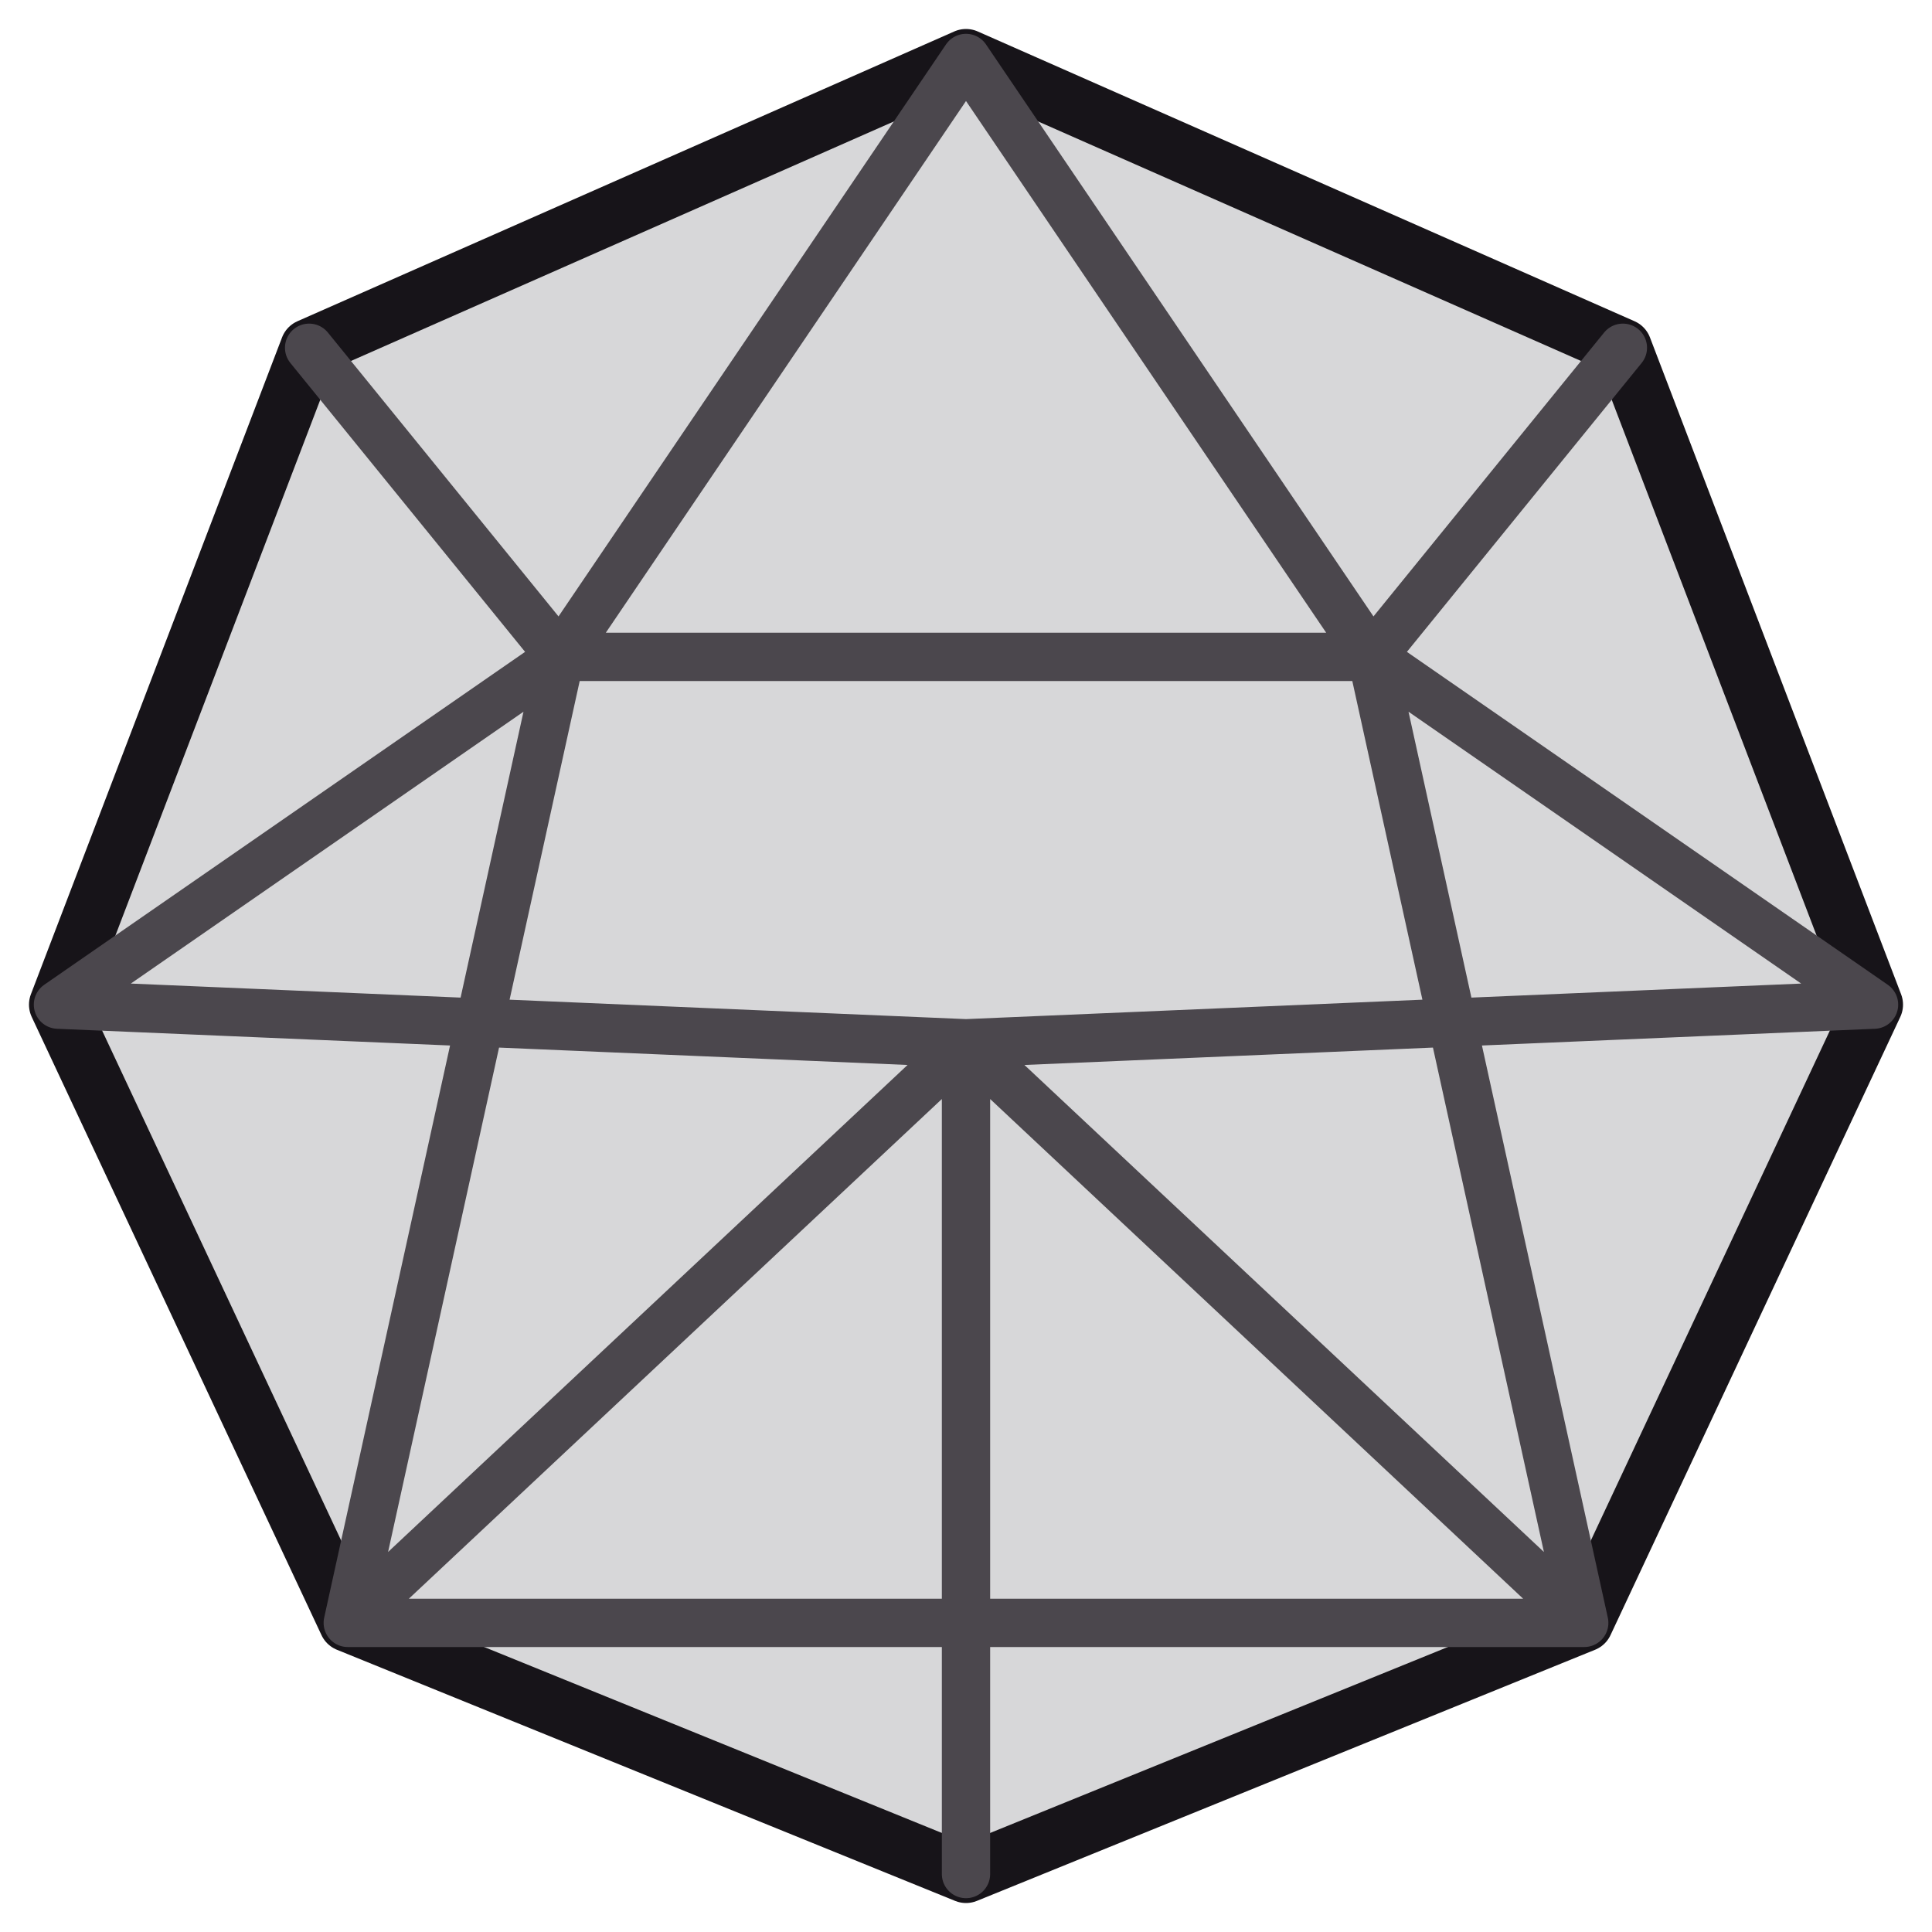
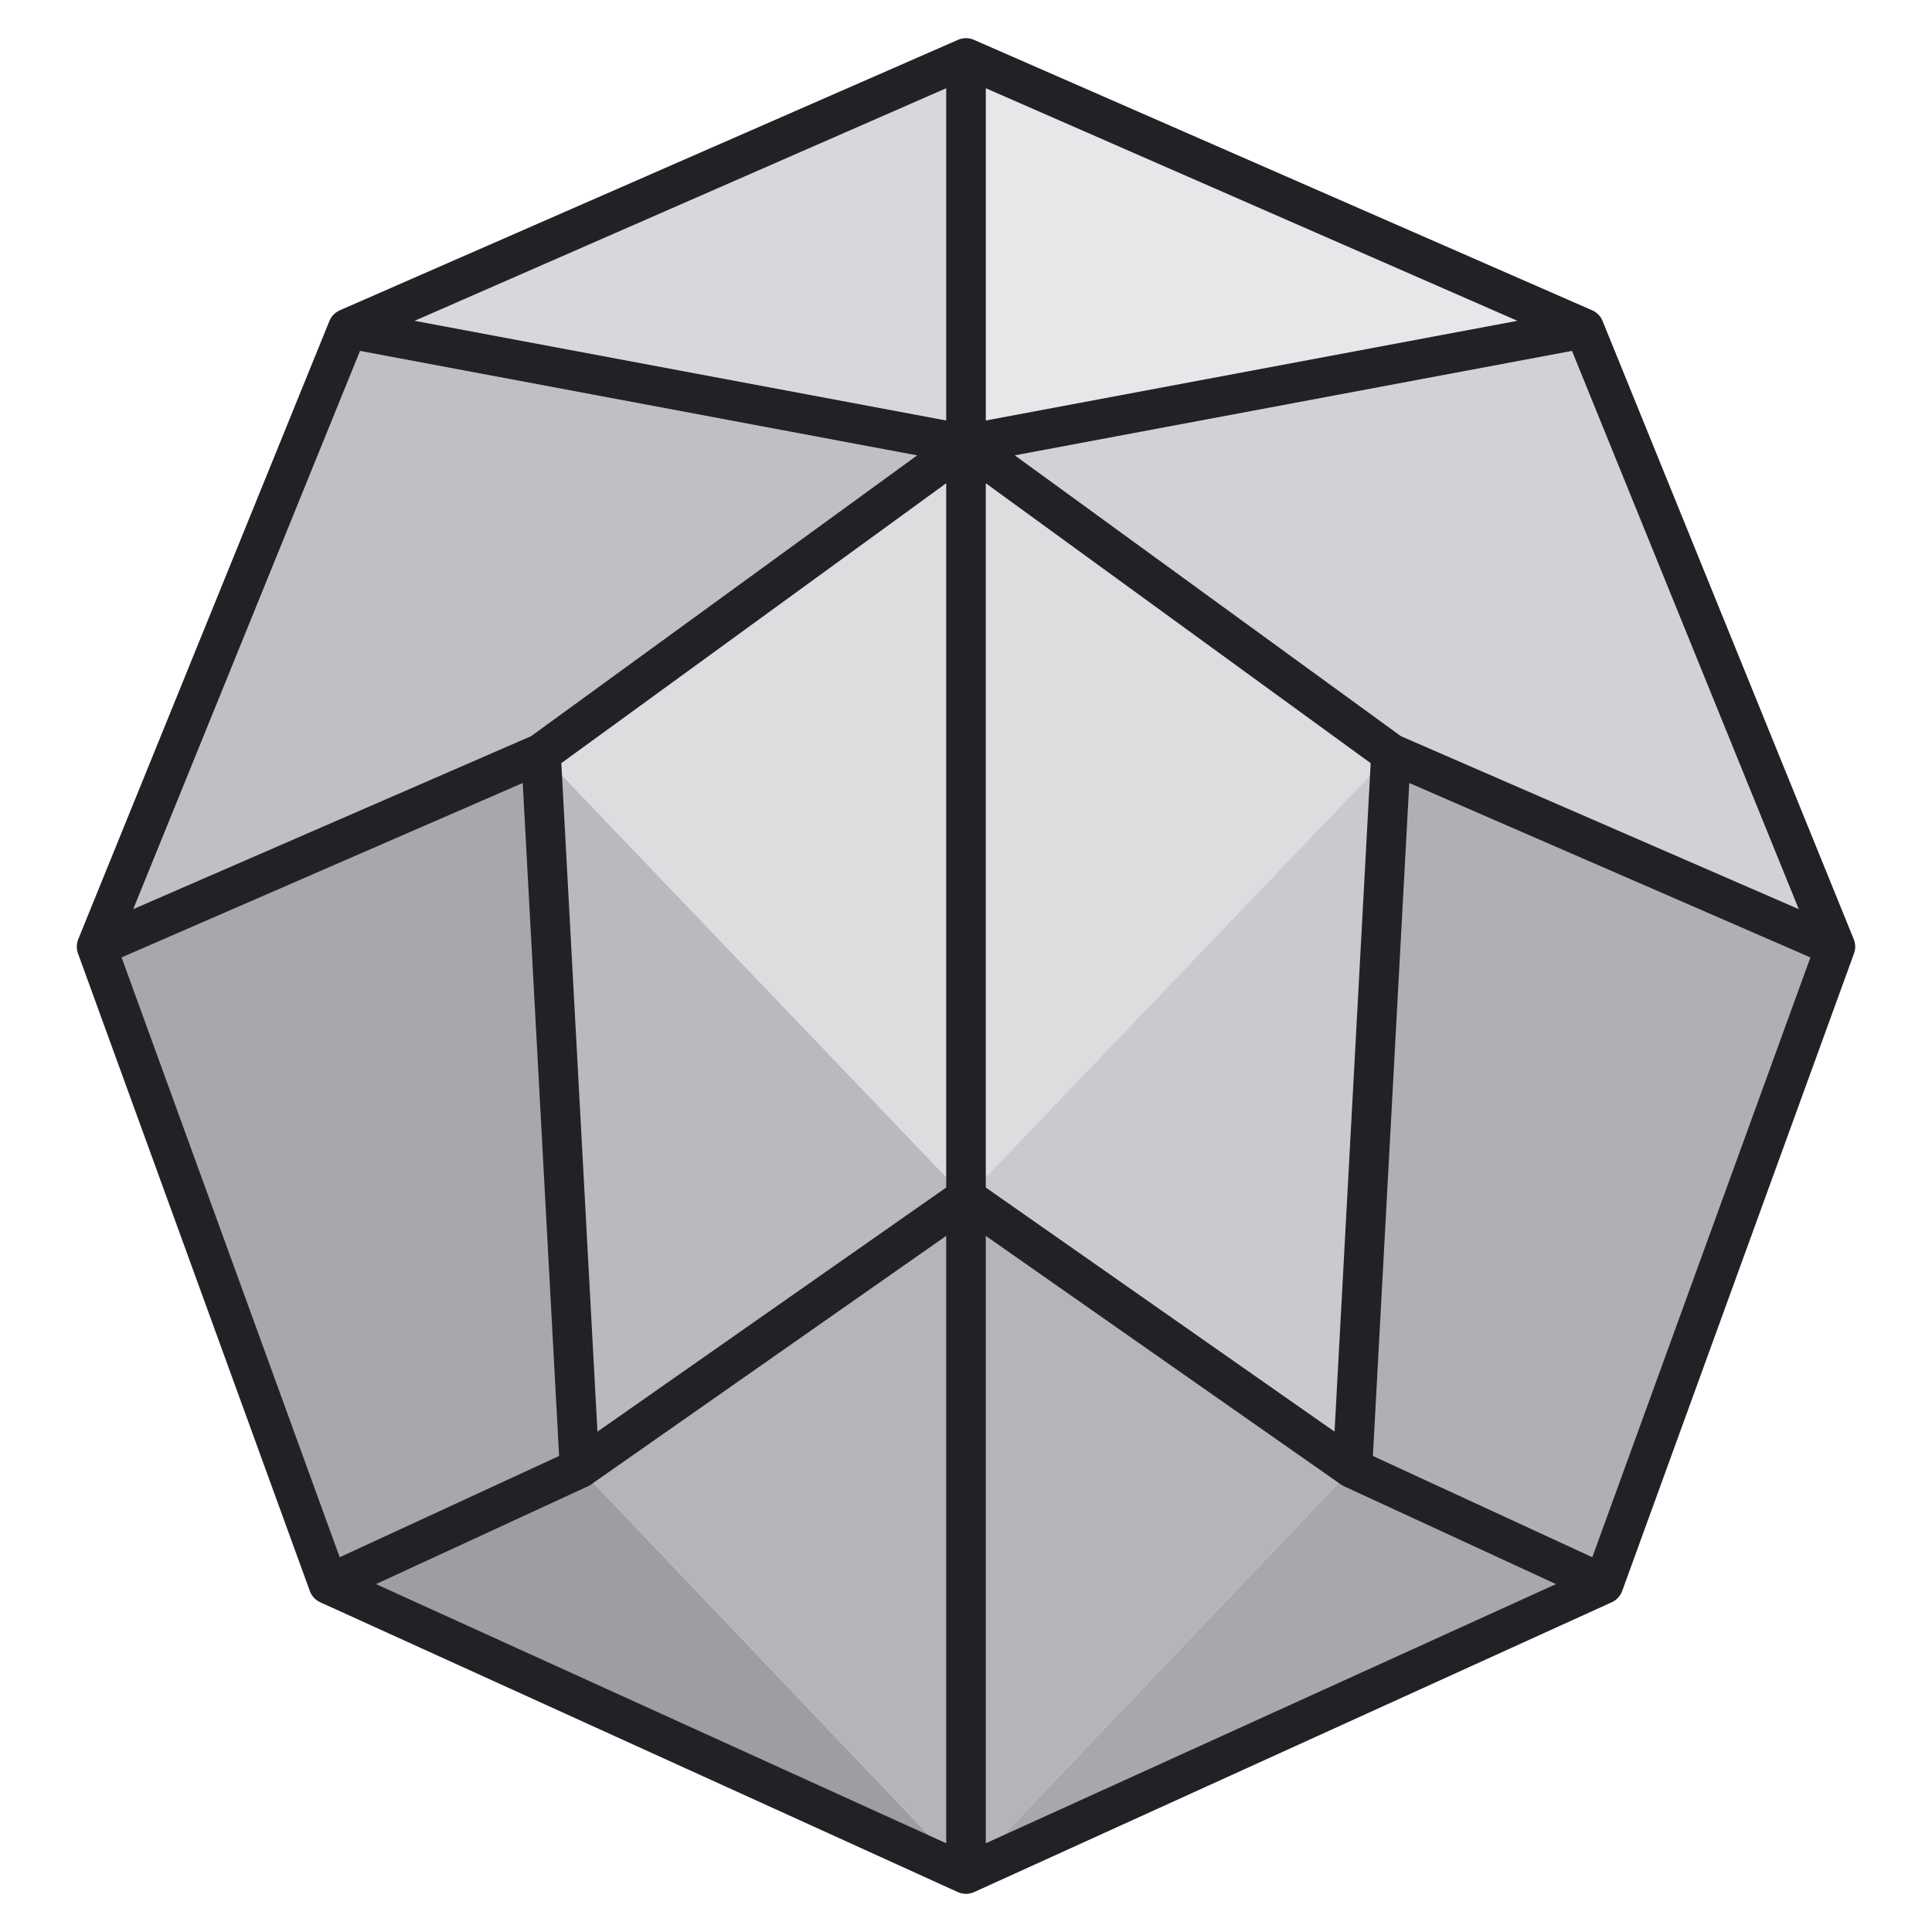
<svg xmlns="http://www.w3.org/2000/svg" viewBox="0 0 100 100" role="img" aria-label="d20">
-   <path d="M50 3 84 18 97 52 82 84 50 97 18 84 3 52 16 18Z" fill="#d7d7d9" stroke="#171419" stroke-linejoin="round" stroke-width="3" />
-   <path d="m50 3-21 31h42Zm0 0 21 31 13-16M29 34 16 18M3 52l26-18-11 50 32-30Zm94 0L71 34l11 50-32-30Zm-15 32H18m32 13V54" fill="none" stroke="#4b474d" stroke-linecap="round" stroke-linejoin="round" stroke-width="2.5" />
+   <polygon points="50,3 18,17 50,23" fill="#d7d8db" />
+   <polygon points="50,3 50,23 82,17" fill="#e7e7e9" />
+   <polygon points="18,17 5,49 28,39 50,23" fill="#bec0c4" />
+   <polygon points="82,17 50,23 72,39 95,49" fill="#d1d2d5" />
+   <polygon points="50,23 28,39 50,62 72,39" fill="#dddddf" />
+   <polygon points="5,49 17,82 30,76 28,39" fill="#a7a8ad" />
+   <polygon points="28,39 30,76 50,62" fill="#b9babe" />
+   <polygon points="72,39 50,62 70,76" fill="#c9cace" />
+   <polygon points="72,39 70,76 83,82 95,49" fill="#afb0b5" />
+   <polygon points="17,82 50,97 30,76" fill="#9d9ea3" />
+   <polygon points="30,76 50,97 70,76 50,62" fill="#b4b5b9" />
+   <polygon points="70,76 50,97 83,82" fill="#a7a8ac" />
+   <path d="M50 3 82 17 95 49 83 82 50 97 17 82 5 49 18 17Zm0 0v20M18 17l32 6 32-6M5 49l23-10 22-16 22 16 23 10M5 49l12 33 13-6-2-37m67 10L83 82l-13-6 2-37M17 82l33 15 33-15M30 76l20-14 20 14M50 23v39m0 0v35" fill="none" stroke="#242126" stroke-linecap="round" stroke-linejoin="round" stroke-width="2.05" />
</svg>
